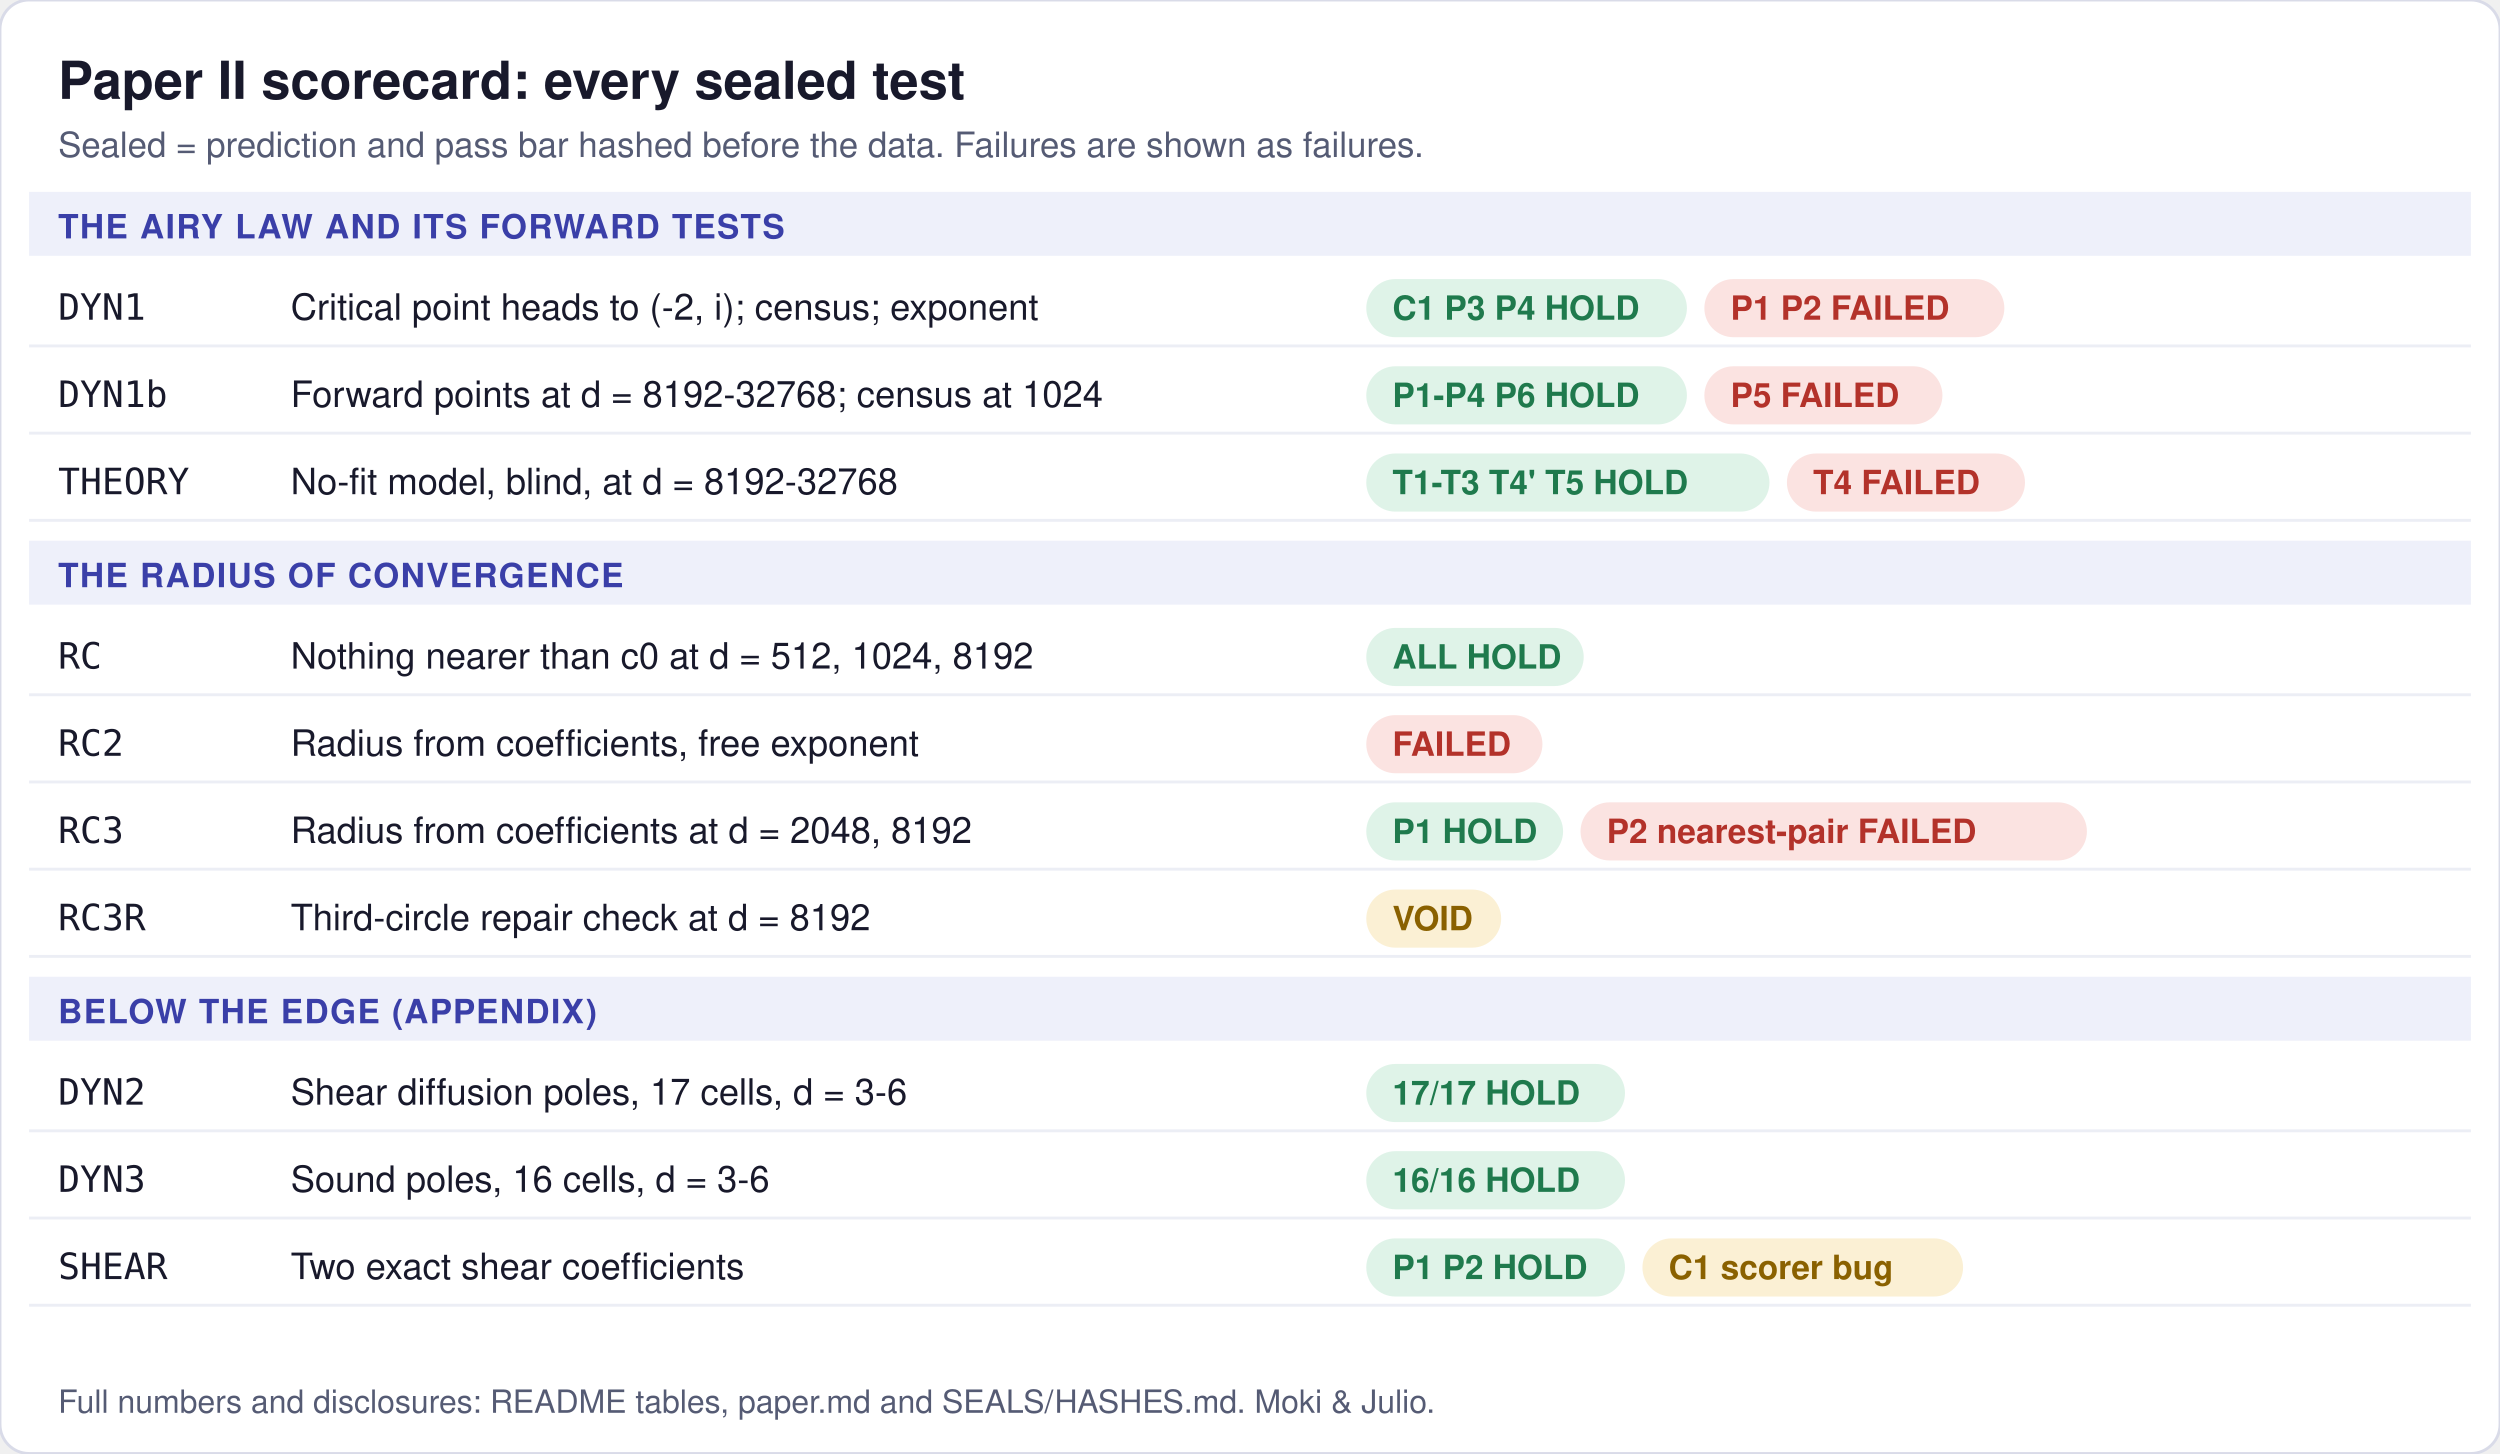
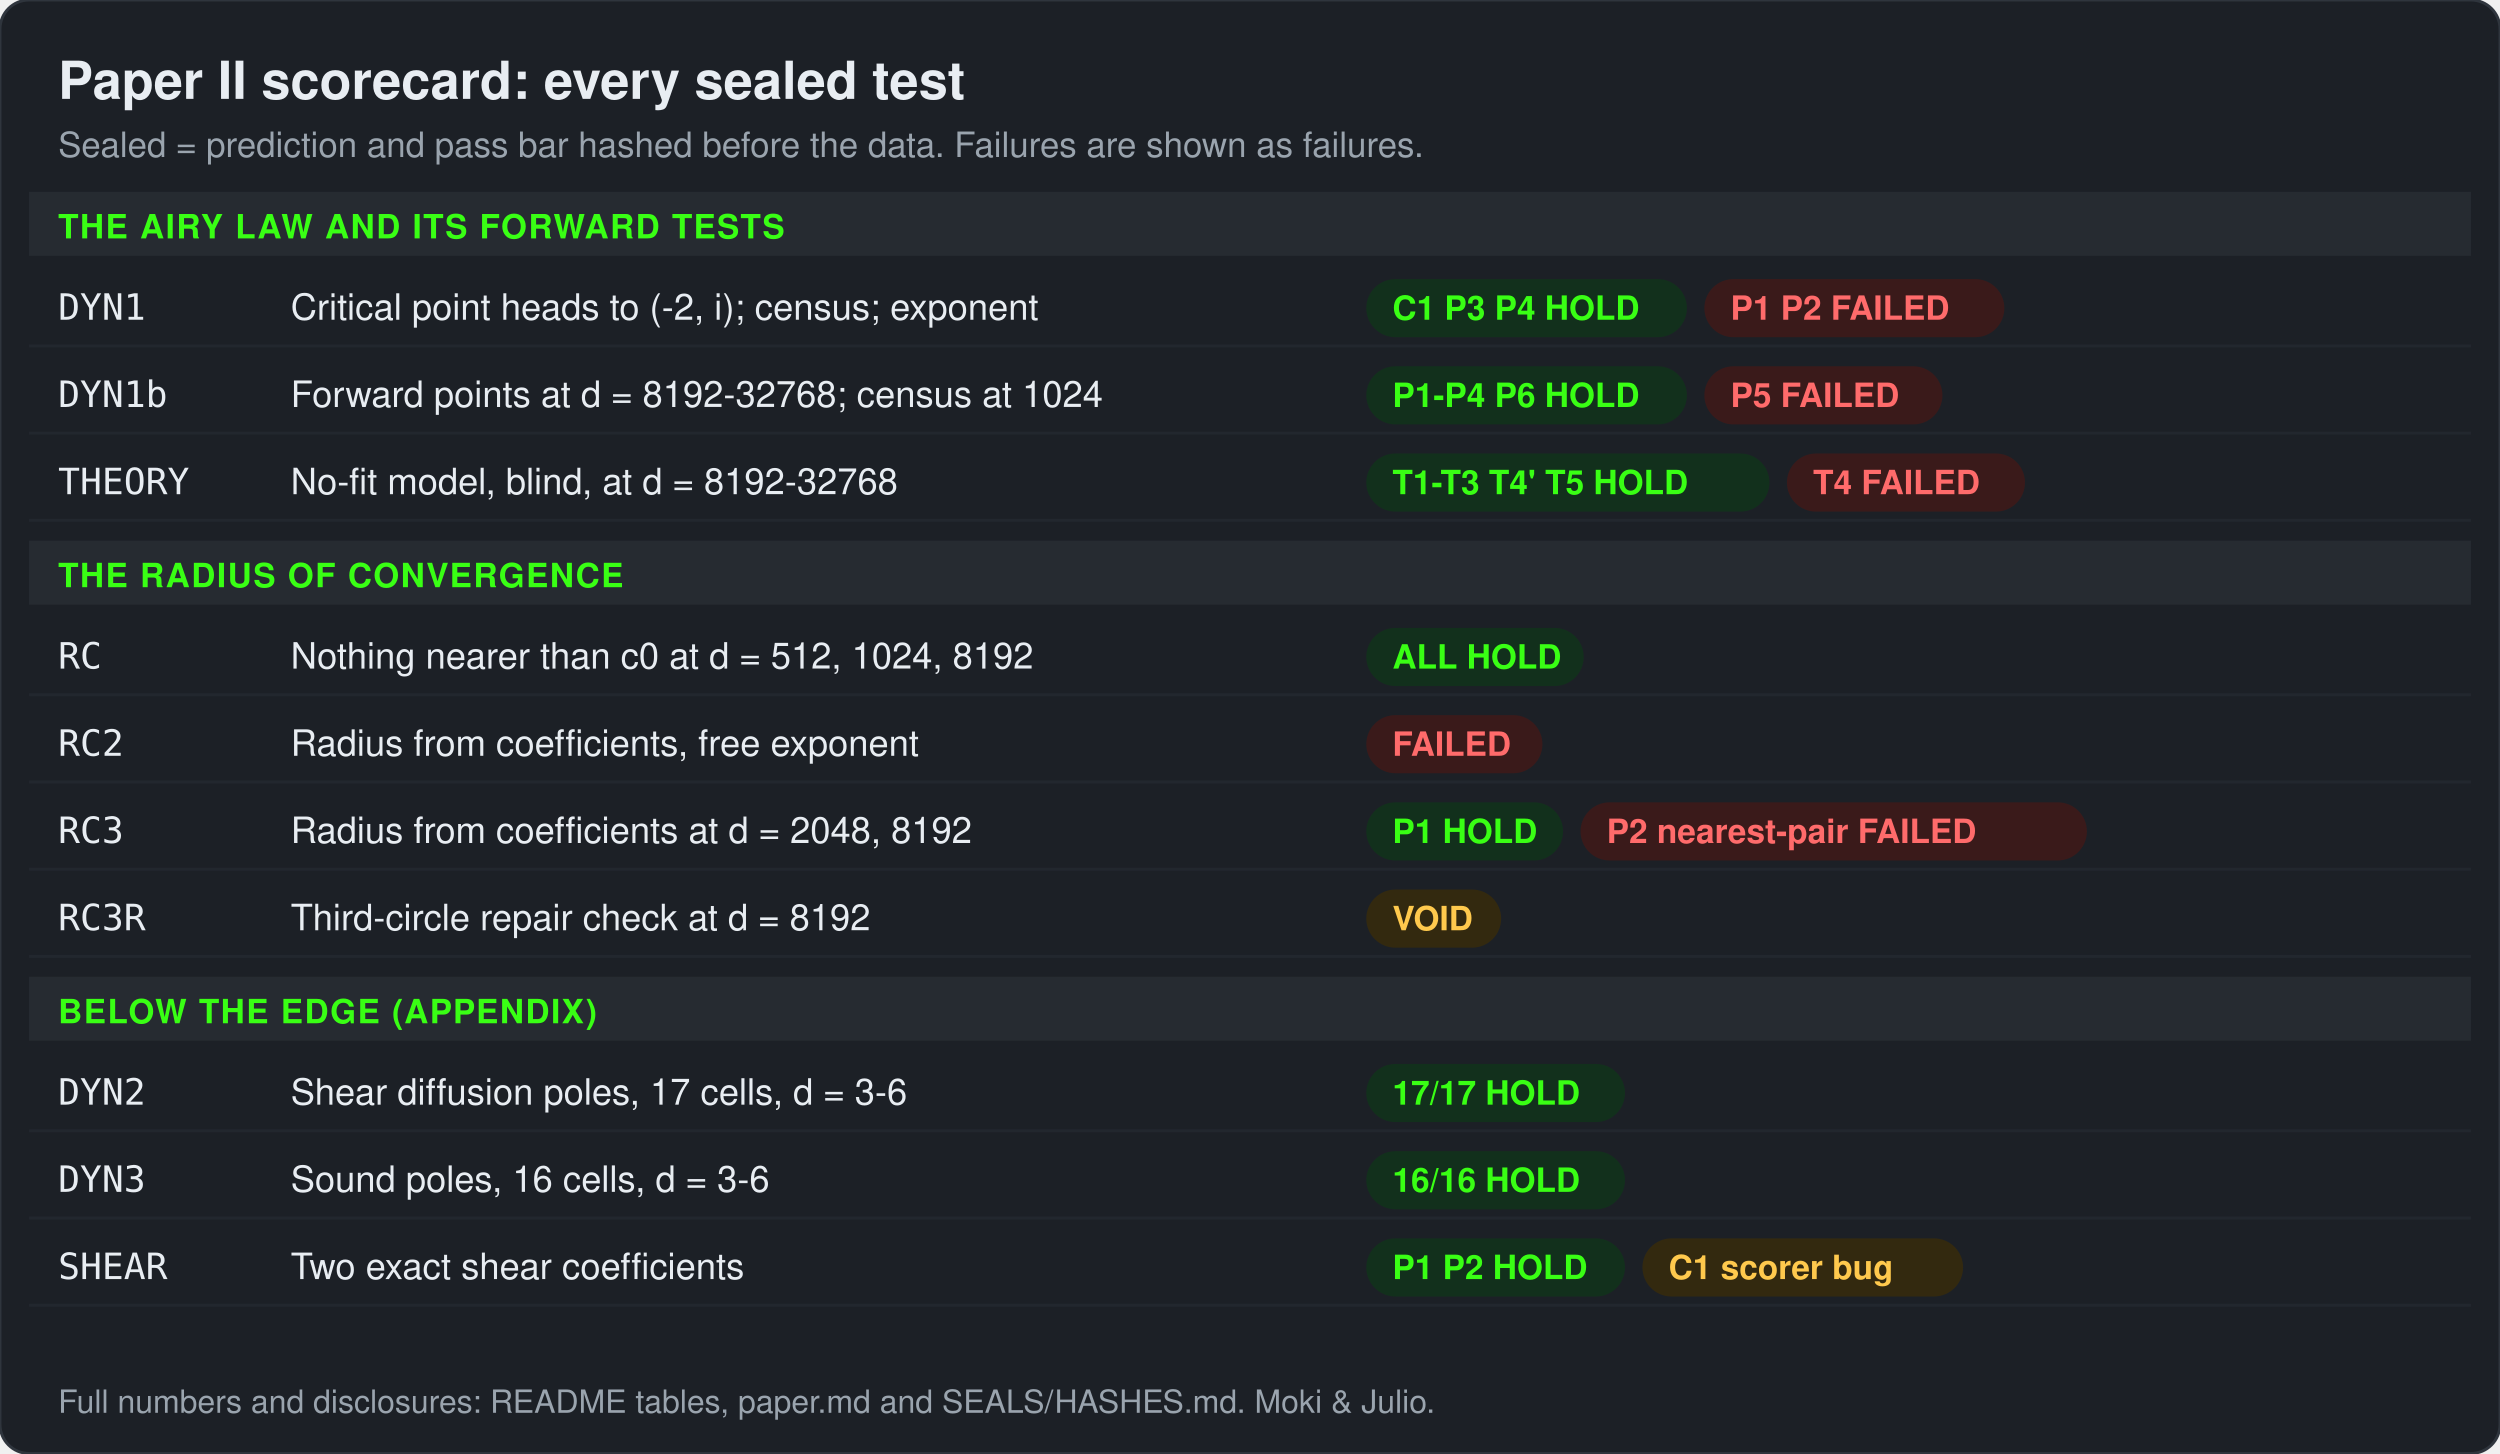
<svg xmlns="http://www.w3.org/2000/svg" width="860" height="500" viewBox="0 0 860 500" font-family="Segoe UI, Helvetica, Arial, sans-serif">
-   <rect width="860" height="500" rx="10" fill="#ffffff" stroke="#d9dbe8" />
-   <text x="20" y="34" font-size="18" font-weight="600" fill="#18192b">Paper II scorecard: every sealed test</text>
-   <text x="20" y="54" font-size="12" fill="#555b74">Sealed = prediction and pass bar hashed before the data. Failures are shown as failures.</text>
-   <rect x="10" y="66" width="840" height="22" fill="#eef0fa" />
-   <text x="20" y="82" font-size="11.5" font-weight="600" fill="#3a3fa8" letter-spacing="0.5">THE AIRY LAW AND ITS FORWARD TESTS</text>
-   <text x="20" y="110" font-size="12.5" font-family="Consolas, Menlo, monospace" fill="#18192b">DYN1</text>
-   <text x="100" y="110" font-size="12.5" fill="#18192b">Critical point heads to (-2, i); census; exponent</text>
-   <rect x="470" y="96" width="110.3" height="20" rx="10" fill="#dff3e8" />
-   <text x="479" y="110" font-size="11.5" font-weight="600" fill="#1f7a4d">C1 P3 P4 HOLD</text>
-   <rect x="586.3" y="96" width="103.2" height="20" rx="10" fill="#fbe3e1" />
-   <text x="595.3" y="110" font-size="11.5" font-weight="600" fill="#b3322a">P1 P2 FAILED</text>
-   <line x1="10" y1="119" x2="850" y2="119" stroke="#eceef5" />
-   <text x="20" y="140" font-size="12.5" font-family="Consolas, Menlo, monospace" fill="#18192b">DYN1b</text>
-   <text x="100" y="140" font-size="12.5" fill="#18192b">Forward points at d = 8192-32768; census at 1024</text>
-   <rect x="470" y="126" width="110.3" height="20" rx="10" fill="#dff3e8" />
-   <text x="479" y="140" font-size="11.5" font-weight="600" fill="#1f7a4d">P1-P4 P6 HOLD</text>
-   <rect x="586.3" y="126" width="81.9" height="20" rx="10" fill="#fbe3e1" />
-   <text x="595.3" y="140" font-size="11.5" font-weight="600" fill="#b3322a">P5 FAILED</text>
-   <line x1="10" y1="149" x2="850" y2="149" stroke="#eceef5" />
-   <text x="20" y="170" font-size="12.5" font-family="Consolas, Menlo, monospace" fill="#18192b">THEORY</text>
-   <text x="100" y="170" font-size="12.5" fill="#18192b">No-fit model, blind, at d = 8192-32768</text>
-   <rect x="470" y="156" width="138.7" height="20" rx="10" fill="#dff3e8" />
-   <text x="479" y="170" font-size="11.5" font-weight="600" fill="#1f7a4d">T1-T3 T4' T5 HOLD</text>
-   <rect x="614.7" y="156" width="81.9" height="20" rx="10" fill="#fbe3e1" />
-   <text x="623.7" y="170" font-size="11.5" font-weight="600" fill="#b3322a">T4 FAILED</text>
-   <line x1="10" y1="179" x2="850" y2="179" stroke="#eceef5" />
-   <rect x="10" y="186" width="840" height="22" fill="#eef0fa" />
-   <text x="20" y="202" font-size="11.5" font-weight="600" fill="#3a3fa8" letter-spacing="0.5">THE RADIUS OF CONVERGENCE</text>
-   <text x="20" y="230" font-size="12.5" font-family="Consolas, Menlo, monospace" fill="#18192b">RC</text>
-   <text x="100" y="230" font-size="12.5" fill="#18192b">Nothing nearer than c0 at d = 512, 1024, 8192</text>
-   <rect x="470" y="216" width="74.8" height="20" rx="10" fill="#dff3e8" />
-   <text x="479" y="230" font-size="11.5" font-weight="600" fill="#1f7a4d">ALL HOLD</text>
-   <line x1="10" y1="239" x2="850" y2="239" stroke="#eceef5" />
-   <text x="20" y="260" font-size="12.5" font-family="Consolas, Menlo, monospace" fill="#18192b">RC2</text>
-   <text x="100" y="260" font-size="12.5" fill="#18192b">Radius from coefficients, free exponent</text>
-   <rect x="470" y="246" width="60.6" height="20" rx="10" fill="#fbe3e1" />
-   <text x="479" y="260" font-size="11.5" font-weight="600" fill="#b3322a">FAILED</text>
-   <line x1="10" y1="269" x2="850" y2="269" stroke="#eceef5" />
-   <text x="20" y="290" font-size="12.5" font-family="Consolas, Menlo, monospace" fill="#18192b">RC3</text>
-   <text x="100" y="290" font-size="12.5" fill="#18192b">Radius from coefficients at d = 2048, 8192</text>
-   <rect x="470" y="276" width="67.7" height="20" rx="10" fill="#dff3e8" />
-   <text x="479" y="290" font-size="11.5" font-weight="600" fill="#1f7a4d">P1 HOLD</text>
-   <rect x="543.7" y="276" width="174.2" height="20" rx="10" fill="#fbe3e1" />
-   <text x="552.7" y="290" font-size="11.5" font-weight="600" fill="#b3322a">P2 nearest-pair FAILED</text>
-   <line x1="10" y1="299" x2="850" y2="299" stroke="#eceef5" />
-   <text x="20" y="320" font-size="12.5" font-family="Consolas, Menlo, monospace" fill="#18192b">RC3R</text>
-   <text x="100" y="320" font-size="12.5" fill="#18192b">Third-circle repair check at d = 8192</text>
-   <rect x="470" y="306" width="46.4" height="20" rx="10" fill="#fbf0d4" />
-   <text x="479" y="320" font-size="11.5" font-weight="600" fill="#8a6100">VOID</text>
-   <line x1="10" y1="329" x2="850" y2="329" stroke="#eceef5" />
-   <rect x="10" y="336" width="840" height="22" fill="#eef0fa" />
-   <text x="20" y="352" font-size="11.5" font-weight="600" fill="#3a3fa8" letter-spacing="0.5">BELOW THE EDGE (APPENDIX)</text>
-   <text x="20" y="380" font-size="12.5" font-family="Consolas, Menlo, monospace" fill="#18192b">DYN2</text>
-   <text x="100" y="380" font-size="12.5" fill="#18192b">Shear diffusion poles, 17 cells, d = 3-6</text>
-   <rect x="470" y="366" width="89.0" height="20" rx="10" fill="#dff3e8" />
-   <text x="479" y="380" font-size="11.5" font-weight="600" fill="#1f7a4d">17/17 HOLD</text>
-   <line x1="10" y1="389" x2="850" y2="389" stroke="#eceef5" />
-   <text x="20" y="410" font-size="12.5" font-family="Consolas, Menlo, monospace" fill="#18192b">DYN3</text>
-   <text x="100" y="410" font-size="12.5" fill="#18192b">Sound poles, 16 cells, d = 3-6</text>
-   <rect x="470" y="396" width="89.0" height="20" rx="10" fill="#dff3e8" />
-   <text x="479" y="410" font-size="11.5" font-weight="600" fill="#1f7a4d">16/16 HOLD</text>
-   <line x1="10" y1="419" x2="850" y2="419" stroke="#eceef5" />
-   <text x="20" y="440" font-size="12.5" font-family="Consolas, Menlo, monospace" fill="#18192b">SHEAR</text>
-   <text x="100" y="440" font-size="12.5" fill="#18192b">Two exact shear coefficients</text>
-   <rect x="470" y="426" width="89.0" height="20" rx="10" fill="#dff3e8" />
-   <text x="479" y="440" font-size="11.5" font-weight="600" fill="#1f7a4d">P1 P2 HOLD</text>
-   <rect x="565.0" y="426" width="110.3" height="20" rx="10" fill="#fbf0d4" />
-   <text x="574.0" y="440" font-size="11.5" font-weight="600" fill="#8a6100">C1 scorer bug</text>
-   <line x1="10" y1="449" x2="850" y2="449" stroke="#eceef5" />
-   <text x="20" y="486" font-size="11" fill="#555b74">Full numbers and disclosures: README tables, paper.md and SEALS/HASHES.md. Moki &amp; Julio.</text>
+   <rect width="860" height="500" rx="10" fill="#1c2026" stroke="#2f353d" />
+   <text x="20" y="34" font-size="18" font-weight="600" fill="#e8edf2">Paper II scorecard: every sealed test</text>
+   <text x="20" y="54" font-size="12" fill="#9aa4ae">Sealed = prediction and pass bar hashed before the data. Failures are shown as failures.</text>
+   <rect x="10" y="66" width="840" height="22" fill="#262b31" />
+   <text x="20" y="82" font-size="11.5" font-weight="600" fill="#39ff14" letter-spacing="0.5">THE AIRY LAW AND ITS FORWARD TESTS</text>
+   <text x="20" y="110" font-size="12.5" font-family="Consolas, Menlo, monospace" fill="#e8edf2">DYN1</text>
+   <text x="100" y="110" font-size="12.5" fill="#e8edf2">Critical point heads to (-2, i); census; exponent</text>
+   <rect x="470" y="96" width="110.3" height="20" rx="10" fill="#12301c" />
+   <text x="479" y="110" font-size="11.5" font-weight="600" fill="#39ff14">C1 P3 P4 HOLD</text>
+   <rect x="586.3" y="96" width="103.2" height="20" rx="10" fill="#3a1a1a" />
+   <text x="595.3" y="110" font-size="11.5" font-weight="600" fill="#ff6b6b">P1 P2 FAILED</text>
+   <line x1="10" y1="119" x2="850" y2="119" stroke="#22272e" />
+   <text x="20" y="140" font-size="12.5" font-family="Consolas, Menlo, monospace" fill="#e8edf2">DYN1b</text>
+   <text x="100" y="140" font-size="12.5" fill="#e8edf2">Forward points at d = 8192-32768; census at 1024</text>
+   <rect x="470" y="126" width="110.3" height="20" rx="10" fill="#12301c" />
+   <text x="479" y="140" font-size="11.5" font-weight="600" fill="#39ff14">P1-P4 P6 HOLD</text>
+   <rect x="586.3" y="126" width="81.9" height="20" rx="10" fill="#3a1a1a" />
+   <text x="595.3" y="140" font-size="11.5" font-weight="600" fill="#ff6b6b">P5 FAILED</text>
+   <line x1="10" y1="149" x2="850" y2="149" stroke="#22272e" />
+   <text x="20" y="170" font-size="12.5" font-family="Consolas, Menlo, monospace" fill="#e8edf2">THEORY</text>
+   <text x="100" y="170" font-size="12.5" fill="#e8edf2">No-fit model, blind, at d = 8192-32768</text>
+   <rect x="470" y="156" width="138.7" height="20" rx="10" fill="#12301c" />
+   <text x="479" y="170" font-size="11.5" font-weight="600" fill="#39ff14">T1-T3 T4' T5 HOLD</text>
+   <rect x="614.7" y="156" width="81.9" height="20" rx="10" fill="#3a1a1a" />
+   <text x="623.7" y="170" font-size="11.5" font-weight="600" fill="#ff6b6b">T4 FAILED</text>
+   <line x1="10" y1="179" x2="850" y2="179" stroke="#22272e" />
+   <rect x="10" y="186" width="840" height="22" fill="#262b31" />
+   <text x="20" y="202" font-size="11.5" font-weight="600" fill="#39ff14" letter-spacing="0.5">THE RADIUS OF CONVERGENCE</text>
+   <text x="20" y="230" font-size="12.5" font-family="Consolas, Menlo, monospace" fill="#e8edf2">RC</text>
+   <text x="100" y="230" font-size="12.5" fill="#e8edf2">Nothing nearer than c0 at d = 512, 1024, 8192</text>
+   <rect x="470" y="216" width="74.8" height="20" rx="10" fill="#12301c" />
+   <text x="479" y="230" font-size="11.5" font-weight="600" fill="#39ff14">ALL HOLD</text>
+   <line x1="10" y1="239" x2="850" y2="239" stroke="#22272e" />
+   <text x="20" y="260" font-size="12.5" font-family="Consolas, Menlo, monospace" fill="#e8edf2">RC2</text>
+   <text x="100" y="260" font-size="12.5" fill="#e8edf2">Radius from coefficients, free exponent</text>
+   <rect x="470" y="246" width="60.6" height="20" rx="10" fill="#3a1a1a" />
+   <text x="479" y="260" font-size="11.5" font-weight="600" fill="#ff6b6b">FAILED</text>
+   <line x1="10" y1="269" x2="850" y2="269" stroke="#22272e" />
+   <text x="20" y="290" font-size="12.5" font-family="Consolas, Menlo, monospace" fill="#e8edf2">RC3</text>
+   <text x="100" y="290" font-size="12.5" fill="#e8edf2">Radius from coefficients at d = 2048, 8192</text>
+   <rect x="470" y="276" width="67.7" height="20" rx="10" fill="#12301c" />
+   <text x="479" y="290" font-size="11.5" font-weight="600" fill="#39ff14">P1 HOLD</text>
+   <rect x="543.7" y="276" width="174.2" height="20" rx="10" fill="#3a1a1a" />
+   <text x="552.7" y="290" font-size="11.5" font-weight="600" fill="#ff6b6b">P2 nearest-pair FAILED</text>
+   <line x1="10" y1="299" x2="850" y2="299" stroke="#22272e" />
+   <text x="20" y="320" font-size="12.5" font-family="Consolas, Menlo, monospace" fill="#e8edf2">RC3R</text>
+   <text x="100" y="320" font-size="12.5" fill="#e8edf2">Third-circle repair check at d = 8192</text>
+   <rect x="470" y="306" width="46.4" height="20" rx="10" fill="#33290f" />
+   <text x="479" y="320" font-size="11.5" font-weight="600" fill="#ffc94d">VOID</text>
+   <line x1="10" y1="329" x2="850" y2="329" stroke="#22272e" />
+   <rect x="10" y="336" width="840" height="22" fill="#262b31" />
+   <text x="20" y="352" font-size="11.5" font-weight="600" fill="#39ff14" letter-spacing="0.5">BELOW THE EDGE (APPENDIX)</text>
+   <text x="20" y="380" font-size="12.5" font-family="Consolas, Menlo, monospace" fill="#e8edf2">DYN2</text>
+   <text x="100" y="380" font-size="12.5" fill="#e8edf2">Shear diffusion poles, 17 cells, d = 3-6</text>
+   <rect x="470" y="366" width="89.0" height="20" rx="10" fill="#12301c" />
+   <text x="479" y="380" font-size="11.5" font-weight="600" fill="#39ff14">17/17 HOLD</text>
+   <line x1="10" y1="389" x2="850" y2="389" stroke="#22272e" />
+   <text x="20" y="410" font-size="12.5" font-family="Consolas, Menlo, monospace" fill="#e8edf2">DYN3</text>
+   <text x="100" y="410" font-size="12.5" fill="#e8edf2">Sound poles, 16 cells, d = 3-6</text>
+   <rect x="470" y="396" width="89.0" height="20" rx="10" fill="#12301c" />
+   <text x="479" y="410" font-size="11.5" font-weight="600" fill="#39ff14">16/16 HOLD</text>
+   <line x1="10" y1="419" x2="850" y2="419" stroke="#22272e" />
+   <text x="20" y="440" font-size="12.5" font-family="Consolas, Menlo, monospace" fill="#e8edf2">SHEAR</text>
+   <text x="100" y="440" font-size="12.5" fill="#e8edf2">Two exact shear coefficients</text>
+   <rect x="470" y="426" width="89.0" height="20" rx="10" fill="#12301c" />
+   <text x="479" y="440" font-size="11.5" font-weight="600" fill="#39ff14">P1 P2 HOLD</text>
+   <rect x="565.0" y="426" width="110.3" height="20" rx="10" fill="#33290f" />
+   <text x="574.0" y="440" font-size="11.5" font-weight="600" fill="#ffc94d">C1 scorer bug</text>
+   <line x1="10" y1="449" x2="850" y2="449" stroke="#22272e" />
+   <text x="20" y="486" font-size="11" fill="#9aa4ae">Full numbers and disclosures: README tables, paper.md and SEALS/HASHES.md. Moki &amp; Julio.</text>
</svg>
